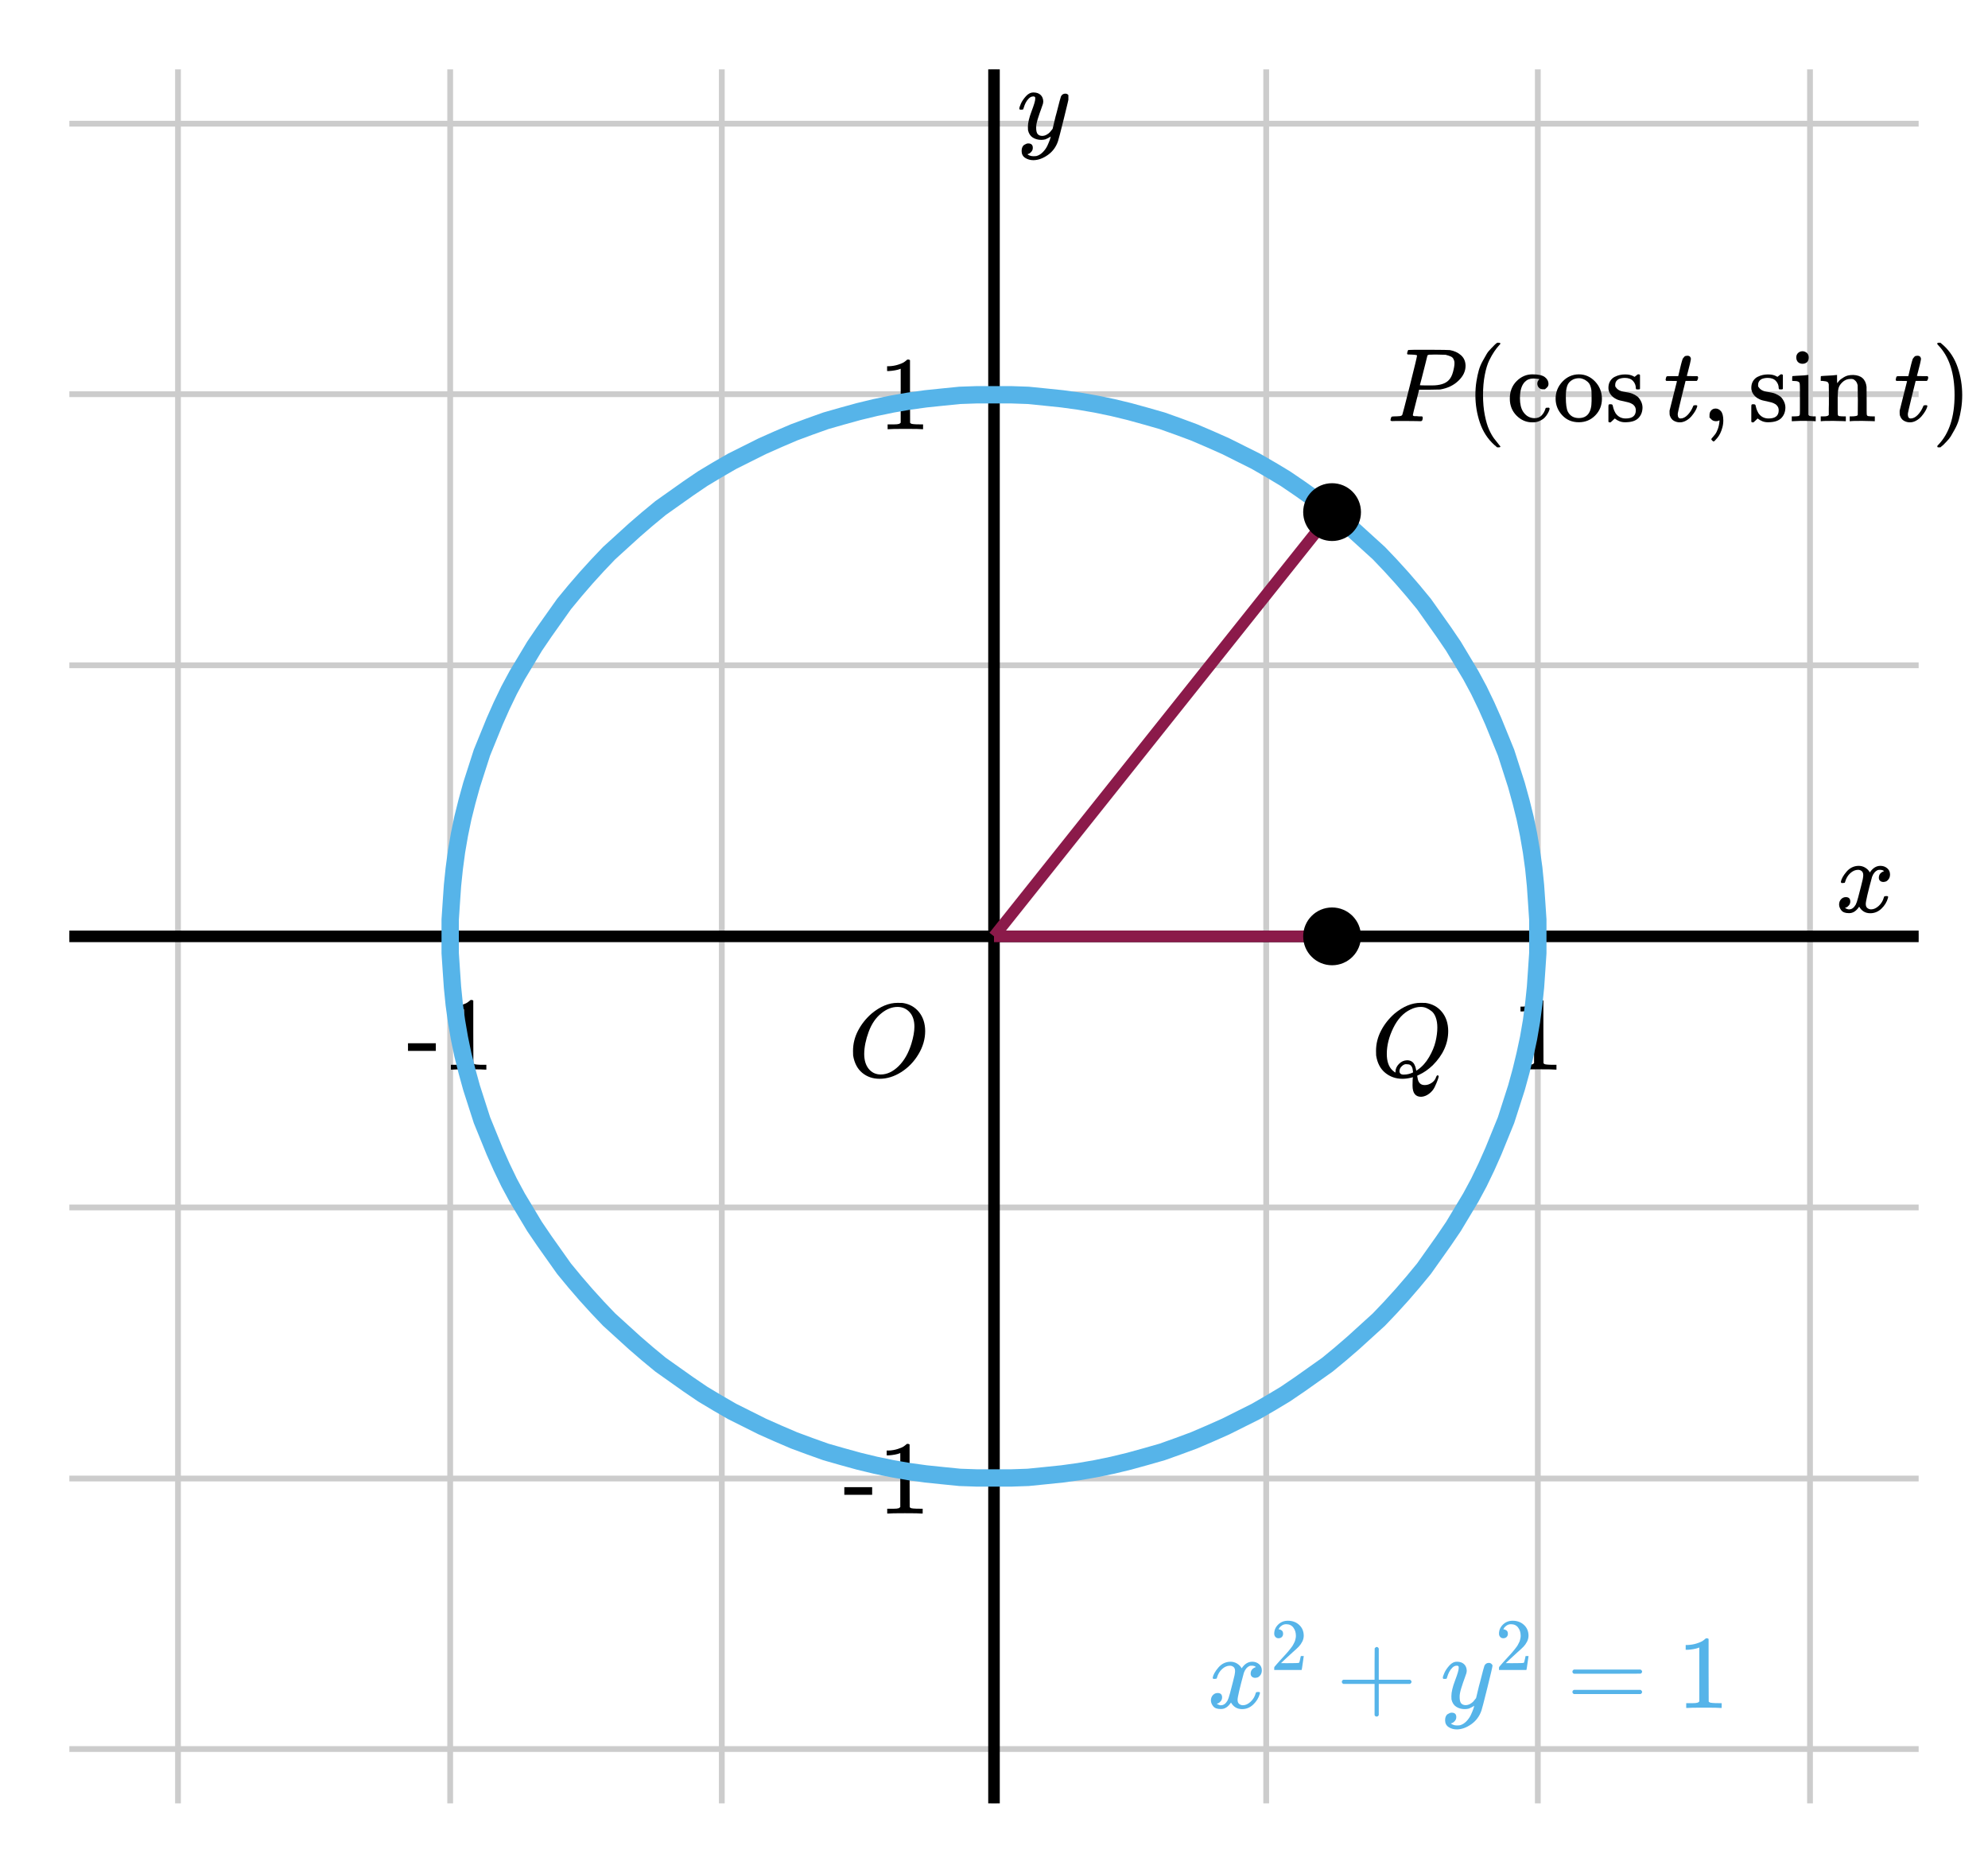
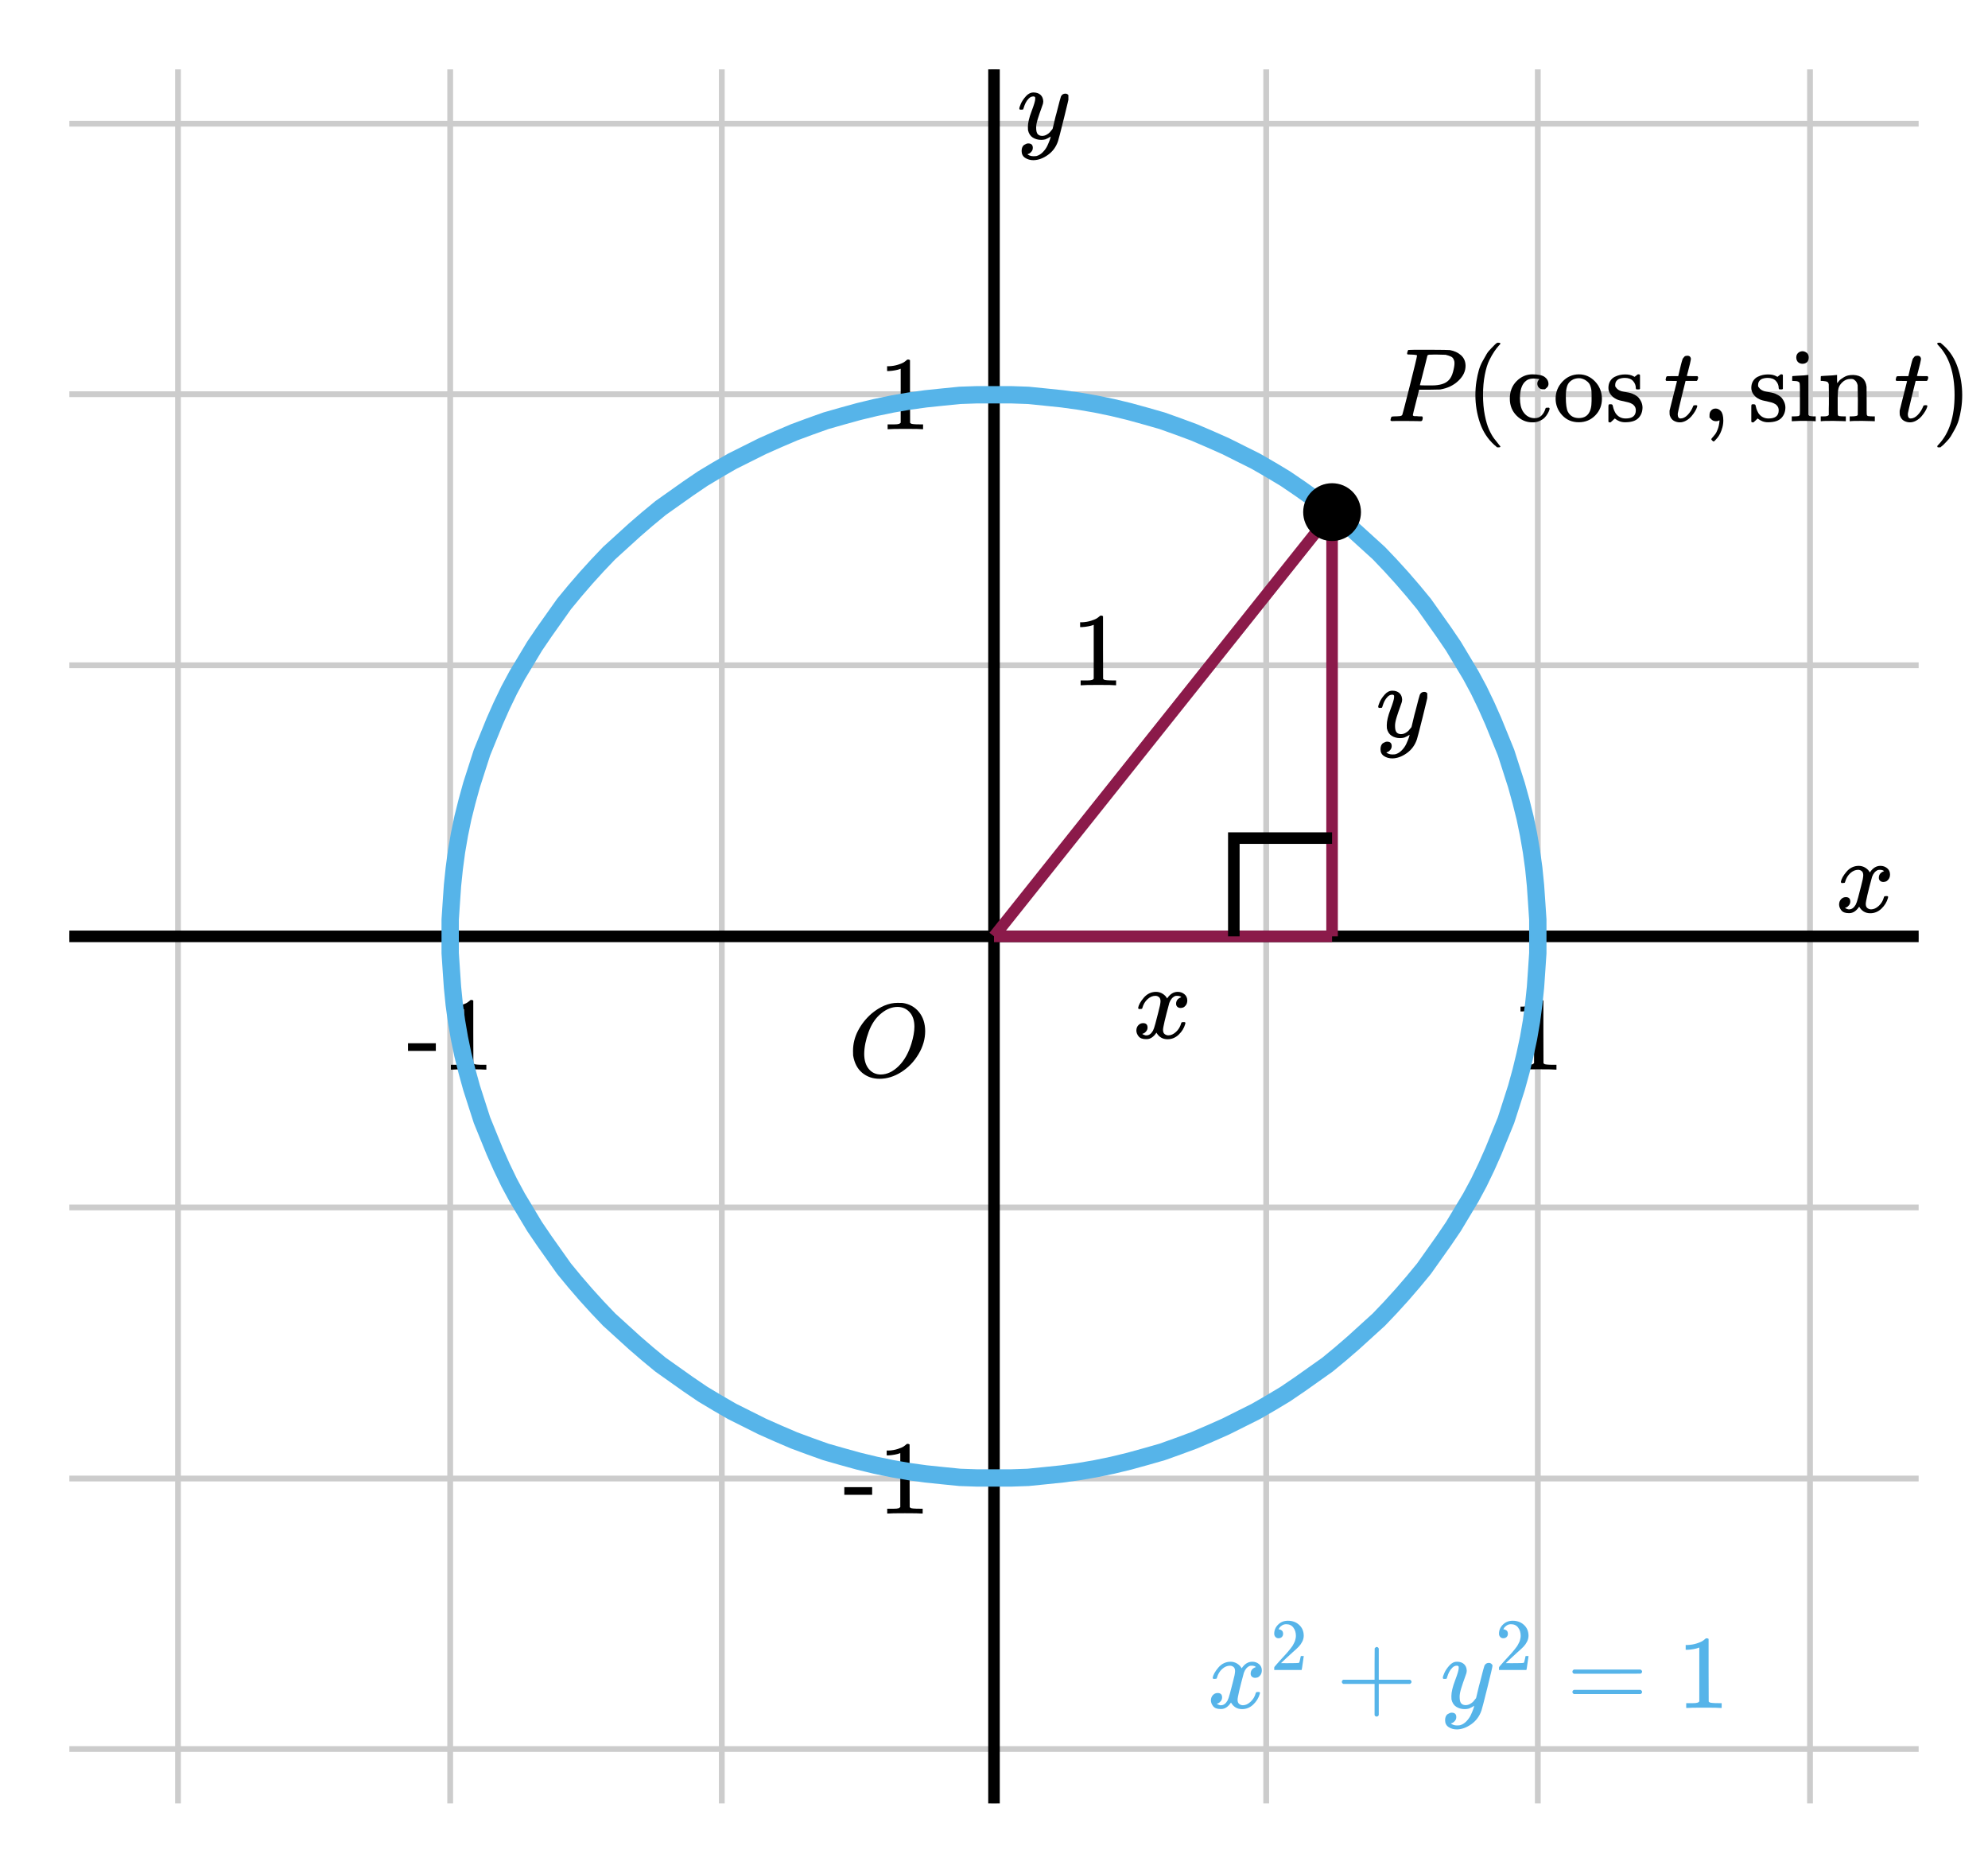
<svg xmlns="http://www.w3.org/2000/svg" xmlns:xlink="http://www.w3.org/1999/xlink" id="prefigure-hyp-circle-figure" width="344" height="324" viewBox="0 0 344 324">
  <defs>
    <clipPath id="prefigure-hyp-circle-__clipPath-0">
      <rect x="12.0" y="12.0" width="320.0" height="300.0" />
    </clipPath>
    <clipPath id="prefigure-hyp-circle-__clipPath-1">
      <rect x="12.0" y="12.0" width="320.0" height="300.0" />
    </clipPath>
  </defs>
  <g id="prefigure-hyp-circle-grid-axes">
    <g id="prefigure-hyp-circle-grid" stroke="#ccc" stroke-width="1">
      <line x1="30.8" y1="312.0" x2="30.8" y2="12.0" />
      <line x1="77.9" y1="312.0" x2="77.9" y2="12.0" />
      <line x1="124.9" y1="312.0" x2="124.9" y2="12.0" />
      <line x1="172.0" y1="312.0" x2="172.0" y2="12.0" />
      <line x1="219.1" y1="312.0" x2="219.1" y2="12.0" />
      <line x1="266.1" y1="312.0" x2="266.1" y2="12.0" />
      <line x1="313.2" y1="312.0" x2="313.2" y2="12.0" />
      <line x1="12.0" y1="302.6" x2="332.0" y2="302.6" />
      <line x1="12.0" y1="255.8" x2="332.0" y2="255.8" />
      <line x1="12.0" y1="208.9" x2="332.0" y2="208.9" />
      <line x1="12.0" y1="162.0" x2="332.0" y2="162.0" />
      <line x1="12.0" y1="115.1" x2="332.0" y2="115.1" />
      <line x1="12.0" y1="68.2" x2="332.0" y2="68.2" />
      <line x1="12.0" y1="21.4" x2="332.0" y2="21.4" />
    </g>
    <g id="prefigure-hyp-circle-axes" stroke="black" stroke-width="2">
      <line id="prefigure-hyp-circle-__line-14" x1="12.0" y1="162.0" x2="332.0" y2="162.0" stroke="black" stroke-width="2" />
      <g>
        <line id="prefigure-hyp-circle-__line-15" x1="77.9" y1="165.0" x2="77.9" y2="159.0" />
        <line id="prefigure-hyp-circle-__line-16" x1="266.1" y1="165.0" x2="266.1" y2="159.0" />
      </g>
      <line id="prefigure-hyp-circle-__line-17" x1="172.0" y1="312.0" x2="172.0" y2="12.0" stroke="black" stroke-width="2" />
      <g>
        <line id="prefigure-hyp-circle-__line-18" x1="169.0" y1="255.8" x2="175.0" y2="255.8" />
        <line id="prefigure-hyp-circle-__line-19" x1="169.0" y1="68.2" x2="175.0" y2="68.2" />
      </g>
    </g>
    <g id="prefigure-hyp-circle-__label-0" transform="translate(328.0,158.0) translate(-10.4,-8.2)">
      <g id="prefigure-hyp-circle-__g-0">
        <svg style="vertical-align: -0.200px" width="10.352px" height="8.200px" role="img" focusable="false" viewBox="0 -442 572 453" x="0.0" y="0.0">
          <defs>
            <path id="prefigure-hyp-circle-MJX-2-TEX-I-1D465" d="M52 289Q59 331 106 386T222 442Q257 442 286 424T329 379Q371 442 430 442Q467 442 494 420T522 361Q522 332 508 314T481 292T458 288Q439 288 427 299T415 328Q415 374 465 391Q454 404 425 404Q412 404 406 402Q368 386 350 336Q290 115 290 78Q290 50 306 38T341 26Q378 26 414 59T463 140Q466 150 469 151T485 153H489Q504 153 504 145Q504 144 502 134Q486 77 440 33T333 -11Q263 -11 227 52Q186 -10 133 -10H127Q78 -10 57 16T35 71Q35 103 54 123T99 143Q142 143 142 101Q142 81 130 66T107 46T94 41L91 40Q91 39 97 36T113 29T132 26Q168 26 194 71Q203 87 217 139T245 247T261 313Q266 340 266 352Q266 380 251 392T217 404Q177 404 142 372T93 290Q91 281 88 280T72 278H58Q52 284 52 289Z" />
          </defs>
          <g stroke="currentColor" fill="currentColor" stroke-width="0" transform="scale(1,-1)">
            <g data-mml-node="math">
              <g data-mml-node="mi" data-semantic-type="identifier" data-semantic-role="latinletter" data-semantic-font="italic" data-semantic-annotation="clearspeak:simple" data-semantic-id="0" data-semantic-speech="x">
                <use data-c="1D465" xlink:href="#prefigure-hyp-circle-MJX-2-TEX-I-1D465" />
              </g>
            </g>
          </g>
        </svg>
      </g>
    </g>
    <g id="prefigure-hyp-circle-__label-1" transform="translate(176.0,16.0) translate(0.0,-0.0)">
      <g id="prefigure-hyp-circle-__g-1">
        <svg style="vertical-align: -3.712px" width="8.872px" height="11.712px" role="img" focusable="false" viewBox="0 -442 490 647" x="0.0" y="0.0">
          <defs>
            <path id="prefigure-hyp-circle-MJX-3-TEX-I-1D466" d="M21 287Q21 301 36 335T84 406T158 442Q199 442 224 419T250 355Q248 336 247 334Q247 331 231 288T198 191T182 105Q182 62 196 45T238 27Q261 27 281 38T312 61T339 94Q339 95 344 114T358 173T377 247Q415 397 419 404Q432 431 462 431Q475 431 483 424T494 412T496 403Q496 390 447 193T391 -23Q363 -106 294 -155T156 -205Q111 -205 77 -183T43 -117Q43 -95 50 -80T69 -58T89 -48T106 -45Q150 -45 150 -87Q150 -107 138 -122T115 -142T102 -147L99 -148Q101 -153 118 -160T152 -167H160Q177 -167 186 -165Q219 -156 247 -127T290 -65T313 -9T321 21L315 17Q309 13 296 6T270 -6Q250 -11 231 -11Q185 -11 150 11T104 82Q103 89 103 113Q103 170 138 262T173 379Q173 380 173 381Q173 390 173 393T169 400T158 404H154Q131 404 112 385T82 344T65 302T57 280Q55 278 41 278H27Q21 284 21 287Z" />
          </defs>
          <g stroke="currentColor" fill="currentColor" stroke-width="0" transform="scale(1,-1)">
            <g data-mml-node="math">
              <g data-mml-node="mi" data-semantic-type="identifier" data-semantic-role="latinletter" data-semantic-font="italic" data-semantic-annotation="clearspeak:simple" data-semantic-id="0" data-semantic-speech="y">
                <use data-c="1D466" xlink:href="#prefigure-hyp-circle-MJX-3-TEX-I-1D466" />
              </g>
            </g>
          </g>
        </svg>
      </g>
    </g>
    <g id="prefigure-hyp-circle-__label-2" transform="translate(77.9,173.0) translate(-7.5,-0.0)">
      <g id="prefigure-hyp-circle-__g-2">
        <svg style="vertical-align: 0.000px" width="15.080px" height="12.056px" role="img" focusable="false" viewBox="0 -666 833 666" x="0.0" y="0.0">
          <defs>
            <path id="prefigure-hyp-circle-MJX-4-TEX-N-2D" d="M11 179V252H277V179H11Z" />
            <path id="prefigure-hyp-circle-MJX-4-TEX-N-31" d="M213 578L200 573Q186 568 160 563T102 556H83V602H102Q149 604 189 617T245 641T273 663Q275 666 285 666Q294 666 302 660V361L303 61Q310 54 315 52T339 48T401 46H427V0H416Q395 3 257 3Q121 3 100 0H88V46H114Q136 46 152 46T177 47T193 50T201 52T207 57T213 61V578Z" />
          </defs>
          <g stroke="currentColor" fill="currentColor" stroke-width="0" transform="scale(1,-1)">
            <g data-mml-node="math">
              <g data-mml-node="mtext" data-semantic-type="text" data-semantic-role="unknown" data-semantic-font="normal" data-semantic-annotation="clearspeak:unit" data-semantic-id="0" data-semantic-speech="hyphen 1">
                <use data-c="2D" xlink:href="#prefigure-hyp-circle-MJX-4-TEX-N-2D" />
                <use data-c="31" xlink:href="#prefigure-hyp-circle-MJX-4-TEX-N-31" transform="translate(333,0)" />
              </g>
            </g>
          </g>
        </svg>
      </g>
    </g>
    <g id="prefigure-hyp-circle-__label-3" transform="translate(266.1,173.0) translate(-4.5,-0.0)">
      <g id="prefigure-hyp-circle-__g-3">
        <svg style="vertical-align: 0.000px" width="9.048px" height="12.056px" role="img" focusable="false" viewBox="0 -666 500 666" x="0.0" y="0.0">
          <defs>
            <path id="prefigure-hyp-circle-MJX-5-TEX-N-31" d="M213 578L200 573Q186 568 160 563T102 556H83V602H102Q149 604 189 617T245 641T273 663Q275 666 285 666Q294 666 302 660V361L303 61Q310 54 315 52T339 48T401 46H427V0H416Q395 3 257 3Q121 3 100 0H88V46H114Q136 46 152 46T177 47T193 50T201 52T207 57T213 61V578Z" />
          </defs>
          <g stroke="currentColor" fill="currentColor" stroke-width="0" transform="scale(1,-1)">
            <g data-mml-node="math">
              <g data-mml-node="mtext" data-semantic-type="text" data-semantic-role="integer" data-semantic-font="normal" data-semantic-annotation="clearspeak:unit" data-semantic-id="0" data-semantic-speech="1">
                <use data-c="31" xlink:href="#prefigure-hyp-circle-MJX-5-TEX-N-31" />
              </g>
            </g>
          </g>
        </svg>
      </g>
    </g>
    <g id="prefigure-hyp-circle-__label-4" transform="translate(161.0,255.8) translate(-15.1,-6.0)">
      <g id="prefigure-hyp-circle-__g-4">
        <svg style="vertical-align: 0.000px" width="15.080px" height="12.056px" role="img" focusable="false" viewBox="0 -666 833 666" x="0.0" y="0.0">
          <defs>
            <path id="prefigure-hyp-circle-MJX-6-TEX-N-2D" d="M11 179V252H277V179H11Z" />
            <path id="prefigure-hyp-circle-MJX-6-TEX-N-31" d="M213 578L200 573Q186 568 160 563T102 556H83V602H102Q149 604 189 617T245 641T273 663Q275 666 285 666Q294 666 302 660V361L303 61Q310 54 315 52T339 48T401 46H427V0H416Q395 3 257 3Q121 3 100 0H88V46H114Q136 46 152 46T177 47T193 50T201 52T207 57T213 61V578Z" />
          </defs>
          <g stroke="currentColor" fill="currentColor" stroke-width="0" transform="scale(1,-1)">
            <g data-mml-node="math">
              <g data-mml-node="mtext" data-semantic-type="text" data-semantic-role="unknown" data-semantic-font="normal" data-semantic-annotation="clearspeak:unit" data-semantic-id="0" data-semantic-speech="hyphen 1">
                <use data-c="2D" xlink:href="#prefigure-hyp-circle-MJX-6-TEX-N-2D" />
                <use data-c="31" xlink:href="#prefigure-hyp-circle-MJX-6-TEX-N-31" transform="translate(333,0)" />
              </g>
            </g>
          </g>
        </svg>
      </g>
    </g>
    <g id="prefigure-hyp-circle-__label-5" transform="translate(161.0,68.2) translate(-9.0,-6.0)">
      <g id="prefigure-hyp-circle-__g-5">
        <svg style="vertical-align: 0.000px" width="9.048px" height="12.056px" role="img" focusable="false" viewBox="0 -666 500 666" x="0.0" y="0.0">
          <defs>
            <path id="prefigure-hyp-circle-MJX-7-TEX-N-31" d="M213 578L200 573Q186 568 160 563T102 556H83V602H102Q149 604 189 617T245 641T273 663Q275 666 285 666Q294 666 302 660V361L303 61Q310 54 315 52T339 48T401 46H427V0H416Q395 3 257 3Q121 3 100 0H88V46H114Q136 46 152 46T177 47T193 50T201 52T207 57T213 61V578Z" />
          </defs>
          <g stroke="currentColor" fill="currentColor" stroke-width="0" transform="scale(1,-1)">
            <g data-mml-node="math">
              <g data-mml-node="mtext" data-semantic-type="text" data-semantic-role="integer" data-semantic-font="normal" data-semantic-annotation="clearspeak:unit" data-semantic-id="0" data-semantic-speech="1">
                <use data-c="31" xlink:href="#prefigure-hyp-circle-MJX-7-TEX-N-31" />
              </g>
            </g>
          </g>
        </svg>
      </g>
    </g>
  </g>
  <path id="prefigure-hyp-circle-hc-circle" d="M 266.1 162.0 L 266.1 159.1 L 265.9 156.1 L 265.7 153.2 L 265.4 150.2 L 265.0 147.3 L 264.5 144.4 L 263.9 141.5 L 263.2 138.7 L 262.4 135.8 L 261.5 133.0 L 260.6 130.2 L 259.5 127.5 L 258.4 124.8 L 257.2 122.1 L 255.9 119.4 L 254.5 116.8 L 253.0 114.3 L 251.5 111.8 L 249.8 109.3 L 248.1 106.9 L 246.4 104.5 L 244.5 102.2 L 242.6 100.0 L 240.6 97.8 L 238.6 95.7 L 236.4 93.7 L 234.2 91.7 L 232.0 89.8 L 229.7 87.9 L 227.3 86.2 L 224.9 84.5 L 222.4 82.8 L 219.9 81.3 L 217.3 79.8 L 214.7 78.5 L 212.1 77.2 L 209.4 76.0 L 206.6 74.8 L 203.9 73.8 L 201.1 72.8 L 198.3 72.0 L 195.4 71.2 L 192.5 70.5 L 189.6 69.9 L 186.7 69.4 L 183.8 69.0 L 180.9 68.7 L 177.9 68.4 L 175.0 68.3 L 172.0 68.3 L 169.0 68.3 L 166.1 68.4 L 163.1 68.7 L 160.2 69.0 L 157.3 69.4 L 154.4 69.9 L 151.5 70.5 L 148.6 71.2 L 145.7 72.0 L 142.9 72.8 L 140.1 73.8 L 137.4 74.8 L 134.6 76.0 L 131.9 77.2 L 129.3 78.5 L 126.7 79.8 L 124.1 81.3 L 121.6 82.8 L 119.1 84.5 L 116.7 86.2 L 114.3 87.9 L 112.0 89.8 L 109.8 91.7 L 107.6 93.7 L 105.4 95.7 L 103.4 97.8 L 101.4 100.0 L 99.5 102.2 L 97.6 104.5 L 95.9 106.9 L 94.2 109.3 L 92.5 111.8 L 91.0 114.3 L 89.5 116.8 L 88.1 119.4 L 86.8 122.1 L 85.6 124.8 L 84.5 127.5 L 83.4 130.2 L 82.5 133.0 L 81.6 135.8 L 80.8 138.7 L 80.1 141.5 L 79.5 144.4 L 79.0 147.3 L 78.6 150.3 L 78.3 153.2 L 78.1 156.1 L 77.9 159.1 L 77.9 162.0 L 77.9 164.9 L 78.1 167.9 L 78.3 170.8 L 78.6 173.8 L 79.0 176.7 L 79.5 179.6 L 80.1 182.5 L 80.8 185.3 L 81.6 188.2 L 82.5 191.0 L 83.4 193.8 L 84.5 196.5 L 85.6 199.2 L 86.8 201.9 L 88.1 204.6 L 89.5 207.2 L 91.0 209.7 L 92.5 212.2 L 94.2 214.7 L 95.9 217.1 L 97.6 219.5 L 99.5 221.8 L 101.4 224.0 L 103.4 226.2 L 105.4 228.3 L 107.6 230.3 L 109.8 232.3 L 112.0 234.2 L 114.3 236.1 L 116.7 237.8 L 119.1 239.5 L 121.6 241.2 L 124.1 242.7 L 126.7 244.2 L 129.3 245.5 L 131.9 246.8 L 134.6 248.0 L 137.4 249.2 L 140.1 250.2 L 142.9 251.2 L 145.7 252.0 L 148.6 252.8 L 151.5 253.5 L 154.4 254.1 L 157.3 254.6 L 160.2 255.0 L 163.1 255.3 L 166.1 255.6 L 169.0 255.7 L 172.0 255.7 L 175.0 255.7 L 177.9 255.6 L 180.9 255.3 L 183.8 255.0 L 186.7 254.6 L 189.6 254.1 L 192.5 253.5 L 195.4 252.8 L 198.3 252.0 L 201.1 251.2 L 203.9 250.2 L 206.6 249.2 L 209.4 248.0 L 212.1 246.8 L 214.7 245.5 L 217.3 244.2 L 219.9 242.7 L 222.4 241.2 L 224.9 239.5 L 227.3 237.8 L 229.7 236.1 L 232.0 234.2 L 234.2 232.3 L 236.4 230.3 L 238.6 228.3 L 240.6 226.2 L 242.6 224.0 L 244.5 221.8 L 246.4 219.5 L 248.1 217.1 L 249.8 214.7 L 251.5 212.2 L 253.0 209.7 L 254.5 207.2 L 255.9 204.6 L 257.2 201.9 L 258.4 199.2 L 259.5 196.5 L 260.6 193.8 L 261.5 191.0 L 262.4 188.2 L 263.2 185.3 L 263.9 182.4 L 264.5 179.6 L 265.0 176.7 L 265.4 173.7 L 265.7 170.8 L 265.9 167.9 L 266.1 164.9 L 266.1 162.0" stroke="#56B4E9" stroke-width="3" fill="none" clip-path="url(#prefigure-hyp-circle-__clipPath-1)" />
  <line id="prefigure-hyp-circle-hc-op" x1="172.0" y1="162.0" x2="230.5" y2="88.6" stroke="#8B1A4A" stroke-width="2" fill="none" />
  <line id="prefigure-hyp-circle-hc-oq" x1="172.0" y1="162.0" x2="230.5" y2="162.0" stroke="#8B1A4A" stroke-width="2" fill="none" />
+   <line id="prefigure-hyp-circle-hc-qp" x1="230.5" y1="162.0" x2="230.5" y2="88.6" stroke="#8B1A4A" stroke-width="2" fill="none" />
+   <path id="prefigure-hyp-circle-hc-right-angle" stroke="black" stroke-width="2" fill="none" d="M 230.5 145.0 L 213.5 145.0 L 213.5 162.0" />
  <circle id="prefigure-hyp-circle-hc-P" cx="230.5" cy="88.6" r="4" stroke="black" stroke-width="2" fill="black" />
-   <circle id="prefigure-hyp-circle-hc-Q" cx="230.5" cy="162.0" r="4" stroke="black" stroke-width="2" fill="black" />
  <g id="prefigure-hyp-circle-hc-P-lab" transform="translate(240.0,77.4) translate(0.0,-18.1)">
    <g id="prefigure-hyp-circle-__g-6">
      <svg style="vertical-align: -4.528px" width="101.264px" height="18.096px" role="img" focusable="false" viewBox="0 -750 5595 1000" x="0.0" y="0.0">
        <defs>
          <path id="prefigure-hyp-circle-MJX-8-TEX-I-1D443" d="M287 628Q287 635 230 637Q206 637 199 638T192 648Q192 649 194 659Q200 679 203 681T397 683Q587 682 600 680Q664 669 707 631T751 530Q751 453 685 389Q616 321 507 303Q500 302 402 301H307L277 182Q247 66 247 59Q247 55 248 54T255 50T272 48T305 46H336Q342 37 342 35Q342 19 335 5Q330 0 319 0Q316 0 282 1T182 2Q120 2 87 2T51 1Q33 1 33 11Q33 13 36 25Q40 41 44 43T67 46Q94 46 127 49Q141 52 146 61Q149 65 218 339T287 628ZM645 554Q645 567 643 575T634 597T609 619T560 635Q553 636 480 637Q463 637 445 637T416 636T404 636Q391 635 386 627Q384 621 367 550T332 412T314 344Q314 342 395 342H407H430Q542 342 590 392Q617 419 631 471T645 554Z" />
          <path id="prefigure-hyp-circle-MJX-8-TEX-N-2061" d="" />
          <path id="prefigure-hyp-circle-MJX-8-TEX-N-28" d="M94 250Q94 319 104 381T127 488T164 576T202 643T244 695T277 729T302 750H315H319Q333 750 333 741Q333 738 316 720T275 667T226 581T184 443T167 250T184 58T225 -81T274 -167T316 -220T333 -241Q333 -250 318 -250H315H302L274 -226Q180 -141 137 -14T94 250Z" />
          <path id="prefigure-hyp-circle-MJX-8-TEX-N-63" d="M370 305T349 305T313 320T297 358Q297 381 312 396Q317 401 317 402T307 404Q281 408 258 408Q209 408 178 376Q131 329 131 219Q131 137 162 90Q203 29 272 29Q313 29 338 55T374 117Q376 125 379 127T395 129H409Q415 123 415 120Q415 116 411 104T395 71T366 33T318 2T249 -11Q163 -11 99 53T34 214Q34 318 99 383T250 448T370 421T404 357Q404 334 387 320Z" />
          <path id="prefigure-hyp-circle-MJX-8-TEX-N-6F" d="M28 214Q28 309 93 378T250 448Q340 448 405 380T471 215Q471 120 407 55T250 -10Q153 -10 91 57T28 214ZM250 30Q372 30 372 193V225V250Q372 272 371 288T364 326T348 362T317 390T268 410Q263 411 252 411Q222 411 195 399Q152 377 139 338T126 246V226Q126 130 145 91Q177 30 250 30Z" />
          <path id="prefigure-hyp-circle-MJX-8-TEX-N-73" d="M295 316Q295 356 268 385T190 414Q154 414 128 401Q98 382 98 349Q97 344 98 336T114 312T157 287Q175 282 201 278T245 269T277 256Q294 248 310 236T342 195T359 133Q359 71 321 31T198 -10H190Q138 -10 94 26L86 19L77 10Q71 4 65 -1L54 -11H46H42Q39 -11 33 -5V74V132Q33 153 35 157T45 162H54Q66 162 70 158T75 146T82 119T101 77Q136 26 198 26Q295 26 295 104Q295 133 277 151Q257 175 194 187T111 210Q75 227 54 256T33 318Q33 357 50 384T93 424T143 442T187 447H198Q238 447 268 432L283 424L292 431Q302 440 314 448H322H326Q329 448 335 442V310L329 304H301Q295 310 295 316Z" />
          <path id="prefigure-hyp-circle-MJX-8-TEX-I-1D461" d="M26 385Q19 392 19 395Q19 399 22 411T27 425Q29 430 36 430T87 431H140L159 511Q162 522 166 540T173 566T179 586T187 603T197 615T211 624T229 626Q247 625 254 615T261 596Q261 589 252 549T232 470L222 433Q222 431 272 431H323Q330 424 330 420Q330 398 317 385H210L174 240Q135 80 135 68Q135 26 162 26Q197 26 230 60T283 144Q285 150 288 151T303 153H307Q322 153 322 145Q322 142 319 133Q314 117 301 95T267 48T216 6T155 -11Q125 -11 98 4T59 56Q57 64 57 83V101L92 241Q127 382 128 383Q128 385 77 385H26Z" />
          <path id="prefigure-hyp-circle-MJX-8-TEX-N-2C" d="M78 35T78 60T94 103T137 121Q165 121 187 96T210 8Q210 -27 201 -60T180 -117T154 -158T130 -185T117 -194Q113 -194 104 -185T95 -172Q95 -168 106 -156T131 -126T157 -76T173 -3V9L172 8Q170 7 167 6T161 3T152 1T140 0Q113 0 96 17Z" />
          <path id="prefigure-hyp-circle-MJX-8-TEX-N-69" d="M69 609Q69 637 87 653T131 669Q154 667 171 652T188 609Q188 579 171 564T129 549Q104 549 87 564T69 609ZM247 0Q232 3 143 3Q132 3 106 3T56 1L34 0H26V46H42Q70 46 91 49Q100 53 102 60T104 102V205V293Q104 345 102 359T88 378Q74 385 41 385H30V408Q30 431 32 431L42 432Q52 433 70 434T106 436Q123 437 142 438T171 441T182 442H185V62Q190 52 197 50T232 46H255V0H247Z" />
          <path id="prefigure-hyp-circle-MJX-8-TEX-N-6E" d="M41 46H55Q94 46 102 60V68Q102 77 102 91T102 122T103 161T103 203Q103 234 103 269T102 328V351Q99 370 88 376T43 385H25V408Q25 431 27 431L37 432Q47 433 65 434T102 436Q119 437 138 438T167 441T178 442H181V402Q181 364 182 364T187 369T199 384T218 402T247 421T285 437Q305 442 336 442Q450 438 463 329Q464 322 464 190V104Q464 66 466 59T477 49Q498 46 526 46H542V0H534L510 1Q487 2 460 2T422 3Q319 3 310 0H302V46H318Q379 46 379 62Q380 64 380 200Q379 335 378 343Q372 371 358 385T334 402T308 404Q263 404 229 370Q202 343 195 315T187 232V168V108Q187 78 188 68T191 55T200 49Q221 46 249 46H265V0H257L234 1Q210 2 183 2T145 3Q42 3 33 0H25V46H41Z" />
          <path id="prefigure-hyp-circle-MJX-8-TEX-N-29" d="M60 749L64 750Q69 750 74 750H86L114 726Q208 641 251 514T294 250Q294 182 284 119T261 12T224 -76T186 -143T145 -194T113 -227T90 -246Q87 -249 86 -250H74Q66 -250 63 -250T58 -247T55 -238Q56 -237 66 -225Q221 -64 221 250T66 725Q56 737 55 738Q55 746 60 749Z" />
        </defs>
        <g stroke="currentColor" fill="currentColor" stroke-width="0" transform="scale(1,-1)">
          <g data-mml-node="math" data-semantic-type="appl" data-semantic-role="simple function" data-semantic-id="17" data-semantic-children="0,15" data-semantic-content="16,0" data-semantic-speech="upper P left parenthesis cosine t comma sine t right parenthesis">
            <g data-mml-node="mi" data-semantic-type="identifier" data-semantic-role="simple function" data-semantic-font="italic" data-semantic-annotation="clearspeak:simple" data-semantic-id="0" data-semantic-parent="17" data-semantic-operator="appl" data-semantic-speech="upper P">
              <use data-c="1D443" xlink:href="#prefigure-hyp-circle-MJX-8-TEX-I-1D443" />
            </g>
            <g data-mml-node="mo" data-semantic-type="punctuation" data-semantic-role="application" data-semantic-id="16" data-semantic-parent="17" data-semantic-added="true" data-semantic-operator="appl" data-semantic-speech="of" transform="translate(751,0)">
              <use data-c="2061" xlink:href="#prefigure-hyp-circle-MJX-8-TEX-N-2061" />
            </g>
            <g data-mml-node="mrow" data-semantic-type="fenced" data-semantic-role="leftright" data-semantic-id="15" data-semantic-children="14" data-semantic-content="1,9" data-semantic-parent="17" data-semantic-speech="left parenthesis cosine t comma sine t right parenthesis" transform="translate(751,0)">
              <g data-mml-node="mo" data-semantic-type="fence" data-semantic-role="open" data-semantic-id="1" data-semantic-parent="15" data-semantic-operator="fenced" data-semantic-speech="left parenthesis">
                <use data-c="28" xlink:href="#prefigure-hyp-circle-MJX-8-TEX-N-28" />
              </g>
              <g data-mml-node="mrow" data-semantic-type="punctuated" data-semantic-role="sequence" data-semantic-id="14" data-semantic-children="11,5,13" data-semantic-content="5" data-semantic-parent="15" data-semantic-speech="cosine t comma sine t" transform="translate(389,0)">
                <g data-mml-node="mrow" data-semantic-type="appl" data-semantic-role="prefix function" data-semantic-annotation="clearspeak:simple" data-semantic-id="11" data-semantic-children="2,4" data-semantic-content="10,2" data-semantic-parent="14" data-semantic-speech="cosine t">
                  <g data-mml-node="mi" data-semantic-type="function" data-semantic-role="prefix function" data-semantic-font="normal" data-semantic-id="2" data-semantic-parent="11" data-semantic-operator="appl" data-semantic-speech="cosine">
                    <use data-c="63" xlink:href="#prefigure-hyp-circle-MJX-8-TEX-N-63" />
                    <use data-c="6F" xlink:href="#prefigure-hyp-circle-MJX-8-TEX-N-6F" transform="translate(444,0)" />
                    <use data-c="73" xlink:href="#prefigure-hyp-circle-MJX-8-TEX-N-73" transform="translate(944,0)" />
                  </g>
                  <g data-mml-node="mo" data-semantic-type="punctuation" data-semantic-role="application" data-semantic-id="10" data-semantic-parent="11" data-semantic-attributes="texclass:NONE" data-semantic-operator="appl" data-semantic-speech="of" transform="translate(1338,0)">
                    <use data-c="2061" xlink:href="#prefigure-hyp-circle-MJX-8-TEX-N-2061" />
                  </g>
                  <g data-mml-node="mi" data-semantic-type="identifier" data-semantic-role="latinletter" data-semantic-font="italic" data-semantic-annotation="clearspeak:simple" data-semantic-id="4" data-semantic-parent="11" data-semantic-speech="t" transform="translate(1504.7,0)">
                    <use data-c="1D461" xlink:href="#prefigure-hyp-circle-MJX-8-TEX-I-1D461" />
                  </g>
                </g>
                <g data-mml-node="mo" data-semantic-type="punctuation" data-semantic-role="comma" data-semantic-id="5" data-semantic-parent="14" data-semantic-operator="punctuated" data-semantic-speech="comma" transform="translate(1865.7,0)">
                  <use data-c="2C" xlink:href="#prefigure-hyp-circle-MJX-8-TEX-N-2C" />
                </g>
                <g data-mml-node="mrow" data-semantic-type="appl" data-semantic-role="prefix function" data-semantic-annotation="clearspeak:simple" data-semantic-id="13" data-semantic-children="6,8" data-semantic-content="12,6" data-semantic-parent="14" data-semantic-speech="sine t" transform="translate(2310.3,0)">
                  <g data-mml-node="mi" data-semantic-type="function" data-semantic-role="prefix function" data-semantic-font="normal" data-semantic-id="6" data-semantic-parent="13" data-semantic-operator="appl" data-semantic-speech="sine">
                    <use data-c="73" xlink:href="#prefigure-hyp-circle-MJX-8-TEX-N-73" />
                    <use data-c="69" xlink:href="#prefigure-hyp-circle-MJX-8-TEX-N-69" transform="translate(394,0)" />
                    <use data-c="6E" xlink:href="#prefigure-hyp-circle-MJX-8-TEX-N-6E" transform="translate(672,0)" />
                  </g>
                  <g data-mml-node="mo" data-semantic-type="punctuation" data-semantic-role="application" data-semantic-id="12" data-semantic-parent="13" data-semantic-attributes="texclass:NONE" data-semantic-operator="appl" data-semantic-speech="of" transform="translate(1228,0)">
                    <use data-c="2061" xlink:href="#prefigure-hyp-circle-MJX-8-TEX-N-2061" />
                  </g>
                  <g data-mml-node="mi" data-semantic-type="identifier" data-semantic-role="latinletter" data-semantic-font="italic" data-semantic-annotation="clearspeak:simple" data-semantic-id="8" data-semantic-parent="13" data-semantic-speech="t" transform="translate(1394.7,0)">
                    <use data-c="1D461" xlink:href="#prefigure-hyp-circle-MJX-8-TEX-I-1D461" />
                  </g>
                </g>
              </g>
              <g data-mml-node="mo" data-semantic-type="fence" data-semantic-role="close" data-semantic-id="9" data-semantic-parent="15" data-semantic-operator="fenced" data-semantic-speech="right parenthesis" transform="translate(4455,0)">
                <use data-c="29" xlink:href="#prefigure-hyp-circle-MJX-8-TEX-N-29" />
              </g>
            </g>
          </g>
        </g>
      </svg>
    </g>
  </g>
-   <g id="prefigure-hyp-circle-hc-Q-lab" transform="translate(237.2,173.5) translate(0.0,-0.0)">
+   <g id="prefigure-hyp-circle-hc-x-lab" transform="translate(201.2,171.6) translate(-5.2,-0.0)">
    <g id="prefigure-hyp-circle-__g-7">
-       <svg style="vertical-align: -3.512px" width="14.320px" height="16.256px" role="img" focusable="false" viewBox="0 -704 791 898" x="0.0" y="0.0">
-         <defs>
-           <path id="prefigure-hyp-circle-MJX-9-TEX-I-1D444" d="M399 -80Q399 -47 400 -30T402 -11V-7L387 -11Q341 -22 303 -22Q208 -22 138 35T51 201Q50 209 50 244Q50 346 98 438T227 601Q351 704 476 704Q514 704 524 703Q621 689 680 617T740 435Q740 255 592 107Q529 47 461 16L444 8V3Q444 2 449 -24T470 -66T516 -82Q551 -82 583 -60T625 -3Q631 11 638 11Q647 11 649 2Q649 -6 639 -34T611 -100T557 -165T481 -194Q399 -194 399 -87V-80ZM636 468Q636 523 621 564T580 625T530 655T477 665Q429 665 379 640Q277 591 215 464T153 216Q153 110 207 59Q231 38 236 38V46Q236 86 269 120T347 155Q372 155 390 144T417 114T429 82T435 55L448 64Q512 108 557 185T619 334T636 468ZM314 18Q362 18 404 39L403 49Q399 104 366 115Q354 117 347 117Q344 117 341 117T337 118Q317 118 296 98T274 52Q274 18 314 18Z" />
+       <svg style="vertical-align: -0.200px" width="10.352px" height="8.200px" role="img" focusable="false" viewBox="0 -442 572 453" x="0.0" y="0.0">
+         <defs>
+           <path id="prefigure-hyp-circle-MJX-9-TEX-I-1D465" d="M52 289Q59 331 106 386T222 442Q257 442 286 424T329 379Q371 442 430 442Q467 442 494 420T522 361Q522 332 508 314T481 292T458 288Q439 288 427 299T415 328Q415 374 465 391Q454 404 425 404Q412 404 406 402Q368 386 350 336Q290 115 290 78Q290 50 306 38T341 26Q378 26 414 59T463 140Q466 150 469 151T485 153H489Q504 153 504 145Q504 144 502 134Q486 77 440 33T333 -11Q263 -11 227 52Q186 -10 133 -10H127Q78 -10 57 16T35 71Q35 103 54 123T99 143Q142 143 142 101Q142 81 130 66T107 46T94 41L91 40Q91 39 97 36T113 29T132 26Q168 26 194 71Q203 87 217 139T245 247T261 313Q266 340 266 352Q266 380 251 392T217 404Q177 404 142 372T93 290Q91 281 88 280T72 278H58Q52 284 52 289Z" />
        </defs>
        <g stroke="currentColor" fill="currentColor" stroke-width="0" transform="scale(1,-1)">
          <g data-mml-node="math">
-             <g data-mml-node="mi" data-semantic-type="identifier" data-semantic-role="latinletter" data-semantic-font="italic" data-semantic-annotation="clearspeak:simple" data-semantic-id="0" data-semantic-speech="upper Q">
-               <use data-c="1D444" xlink:href="#prefigure-hyp-circle-MJX-9-TEX-I-1D444" />
+             <g data-mml-node="mi" data-semantic-type="identifier" data-semantic-role="latinletter" data-semantic-font="italic" data-semantic-annotation="clearspeak:simple" data-semantic-id="0" data-semantic-speech="x">
+               <use data-c="1D465" xlink:href="#prefigure-hyp-circle-MJX-9-TEX-I-1D465" />
+             </g>
+           </g>
+         </g>
+       </svg>
+     </g>
+   </g>
+   <g id="prefigure-hyp-circle-hc-y-lab" transform="translate(238.1,125.4) translate(0.0,-5.9)">
+     <g id="prefigure-hyp-circle-__g-8">
+       <svg style="vertical-align: -3.712px" width="8.872px" height="11.712px" role="img" focusable="false" viewBox="0 -442 490 647" x="0.0" y="0.0">
+         <defs>
+           <path id="prefigure-hyp-circle-MJX-10-TEX-I-1D466" d="M21 287Q21 301 36 335T84 406T158 442Q199 442 224 419T250 355Q248 336 247 334Q247 331 231 288T198 191T182 105Q182 62 196 45T238 27Q261 27 281 38T312 61T339 94Q339 95 344 114T358 173T377 247Q415 397 419 404Q432 431 462 431Q475 431 483 424T494 412T496 403Q496 390 447 193T391 -23Q363 -106 294 -155T156 -205Q111 -205 77 -183T43 -117Q43 -95 50 -80T69 -58T89 -48T106 -45Q150 -45 150 -87Q150 -107 138 -122T115 -142T102 -147L99 -148Q101 -153 118 -160T152 -167H160Q177 -167 186 -165Q219 -156 247 -127T290 -65T313 -9T321 21L315 17Q309 13 296 6T270 -6Q250 -11 231 -11Q185 -11 150 11T104 82Q103 89 103 113Q103 170 138 262T173 379Q173 380 173 381Q173 390 173 393T169 400T158 404H154Q131 404 112 385T82 344T65 302T57 280Q55 278 41 278H27Q21 284 21 287Z" />
+         </defs>
+         <g stroke="currentColor" fill="currentColor" stroke-width="0" transform="scale(1,-1)">
+           <g data-mml-node="math">
+             <g data-mml-node="mi" data-semantic-type="identifier" data-semantic-role="latinletter" data-semantic-font="italic" data-semantic-annotation="clearspeak:simple" data-semantic-id="0" data-semantic-speech="y">
+               <use data-c="1D466" xlink:href="#prefigure-hyp-circle-MJX-10-TEX-I-1D466" />
+             </g>
+           </g>
+         </g>
+       </svg>
+     </g>
+   </g>
+   <g id="prefigure-hyp-circle-hc-hyp-lab" transform="translate(194.4,118.6) translate(-9.0,-12.1)">
+     <g id="prefigure-hyp-circle-__g-9">
+       <svg style="vertical-align: 0.000px" width="9.048px" height="12.056px" role="img" focusable="false" viewBox="0 -666 500 666" x="0.0" y="0.0">
+         <defs>
+           <path id="prefigure-hyp-circle-MJX-11-TEX-N-31" d="M213 578L200 573Q186 568 160 563T102 556H83V602H102Q149 604 189 617T245 641T273 663Q275 666 285 666Q294 666 302 660V361L303 61Q310 54 315 52T339 48T401 46H427V0H416Q395 3 257 3Q121 3 100 0H88V46H114Q136 46 152 46T177 47T193 50T201 52T207 57T213 61V578Z" />
+         </defs>
+         <g stroke="currentColor" fill="currentColor" stroke-width="0" transform="scale(1,-1)">
+           <g data-mml-node="math">
+             <g data-mml-node="mn" data-semantic-type="number" data-semantic-role="integer" data-semantic-font="normal" data-semantic-annotation="clearspeak:simple" data-semantic-id="0" data-semantic-speech="1">
+               <use data-c="31" xlink:href="#prefigure-hyp-circle-MJX-11-TEX-N-31" />
            </g>
          </g>
        </g>
      </svg>
    </g>
  </g>
  <g id="prefigure-hyp-circle-hc-O-lab" transform="translate(160.5,173.5) translate(-13.8,-0.0)">
-     <g id="prefigure-hyp-circle-__g-8">
+     <g id="prefigure-hyp-circle-__g-10">
      <svg style="vertical-align: -0.400px" width="13.808px" height="13.144px" role="img" focusable="false" viewBox="0 -704 763 726" x="0.0" y="0.0">
        <defs>
-           <path id="prefigure-hyp-circle-MJX-10-TEX-I-1D442" d="M740 435Q740 320 676 213T511 42T304 -22Q207 -22 138 35T51 201Q50 209 50 244Q50 346 98 438T227 601Q351 704 476 704Q514 704 524 703Q621 689 680 617T740 435ZM637 476Q637 565 591 615T476 665Q396 665 322 605Q242 542 200 428T157 216Q157 126 200 73T314 19Q404 19 485 98T608 313Q637 408 637 476Z" />
+           <path id="prefigure-hyp-circle-MJX-12-TEX-I-1D442" d="M740 435Q740 320 676 213T511 42T304 -22Q207 -22 138 35T51 201Q50 209 50 244Q50 346 98 438T227 601Q351 704 476 704Q514 704 524 703Q621 689 680 617T740 435ZM637 476Q637 565 591 615T476 665Q396 665 322 605Q242 542 200 428T157 216Q157 126 200 73T314 19Q404 19 485 98T608 313Q637 408 637 476Z" />
        </defs>
        <g stroke="currentColor" fill="currentColor" stroke-width="0" transform="scale(1,-1)">
          <g data-mml-node="math">
            <g data-mml-node="mi" data-semantic-type="identifier" data-semantic-role="latinletter" data-semantic-font="italic" data-semantic-annotation="clearspeak:simple" data-semantic-id="0" data-semantic-speech="upper O">
-               <use data-c="1D442" xlink:href="#prefigure-hyp-circle-MJX-10-TEX-I-1D442" />
+               <use data-c="1D442" xlink:href="#prefigure-hyp-circle-MJX-12-TEX-I-1D442" />
            </g>
          </g>
        </g>
      </svg>
    </g>
  </g>
  <g id="prefigure-hyp-circle-hc-eq" transform="translate(208.9,280.4) translate(0.0,-0.0)">
-     <g id="prefigure-hyp-circle-__g-9">
+     <g id="prefigure-hyp-circle-__g-11">
      <svg style="vertical-align: -3.712px; color:#56B4E9" width="90.336px" height="18.808px" role="img" focusable="false" viewBox="0 -833.9 4991.1 1038.9" x="0.0" y="0.0">
        <defs>
-           <path id="prefigure-hyp-circle-MJX-11-TEX-I-1D465" d="M52 289Q59 331 106 386T222 442Q257 442 286 424T329 379Q371 442 430 442Q467 442 494 420T522 361Q522 332 508 314T481 292T458 288Q439 288 427 299T415 328Q415 374 465 391Q454 404 425 404Q412 404 406 402Q368 386 350 336Q290 115 290 78Q290 50 306 38T341 26Q378 26 414 59T463 140Q466 150 469 151T485 153H489Q504 153 504 145Q504 144 502 134Q486 77 440 33T333 -11Q263 -11 227 52Q186 -10 133 -10H127Q78 -10 57 16T35 71Q35 103 54 123T99 143Q142 143 142 101Q142 81 130 66T107 46T94 41L91 40Q91 39 97 36T113 29T132 26Q168 26 194 71Q203 87 217 139T245 247T261 313Q266 340 266 352Q266 380 251 392T217 404Q177 404 142 372T93 290Q91 281 88 280T72 278H58Q52 284 52 289Z" />
-           <path id="prefigure-hyp-circle-MJX-11-TEX-N-32" d="M109 429Q82 429 66 447T50 491Q50 562 103 614T235 666Q326 666 387 610T449 465Q449 422 429 383T381 315T301 241Q265 210 201 149L142 93L218 92Q375 92 385 97Q392 99 409 186V189H449V186Q448 183 436 95T421 3V0H50V19V31Q50 38 56 46T86 81Q115 113 136 137Q145 147 170 174T204 211T233 244T261 278T284 308T305 340T320 369T333 401T340 431T343 464Q343 527 309 573T212 619Q179 619 154 602T119 569T109 550Q109 549 114 549Q132 549 151 535T170 489Q170 464 154 447T109 429Z" />
-           <path id="prefigure-hyp-circle-MJX-11-TEX-N-2B" d="M56 237T56 250T70 270H369V420L370 570Q380 583 389 583Q402 583 409 568V270H707Q722 262 722 250T707 230H409V-68Q401 -82 391 -82H389H387Q375 -82 369 -68V230H70Q56 237 56 250Z" />
-           <path id="prefigure-hyp-circle-MJX-11-TEX-I-1D466" d="M21 287Q21 301 36 335T84 406T158 442Q199 442 224 419T250 355Q248 336 247 334Q247 331 231 288T198 191T182 105Q182 62 196 45T238 27Q261 27 281 38T312 61T339 94Q339 95 344 114T358 173T377 247Q415 397 419 404Q432 431 462 431Q475 431 483 424T494 412T496 403Q496 390 447 193T391 -23Q363 -106 294 -155T156 -205Q111 -205 77 -183T43 -117Q43 -95 50 -80T69 -58T89 -48T106 -45Q150 -45 150 -87Q150 -107 138 -122T115 -142T102 -147L99 -148Q101 -153 118 -160T152 -167H160Q177 -167 186 -165Q219 -156 247 -127T290 -65T313 -9T321 21L315 17Q309 13 296 6T270 -6Q250 -11 231 -11Q185 -11 150 11T104 82Q103 89 103 113Q103 170 138 262T173 379Q173 380 173 381Q173 390 173 393T169 400T158 404H154Q131 404 112 385T82 344T65 302T57 280Q55 278 41 278H27Q21 284 21 287Z" />
-           <path id="prefigure-hyp-circle-MJX-11-TEX-N-3D" d="M56 347Q56 360 70 367H707Q722 359 722 347Q722 336 708 328L390 327H72Q56 332 56 347ZM56 153Q56 168 72 173H708Q722 163 722 153Q722 140 707 133H70Q56 140 56 153Z" />
-           <path id="prefigure-hyp-circle-MJX-11-TEX-N-31" d="M213 578L200 573Q186 568 160 563T102 556H83V602H102Q149 604 189 617T245 641T273 663Q275 666 285 666Q294 666 302 660V361L303 61Q310 54 315 52T339 48T401 46H427V0H416Q395 3 257 3Q121 3 100 0H88V46H114Q136 46 152 46T177 47T193 50T201 52T207 57T213 61V578Z" />
+           <path id="prefigure-hyp-circle-MJX-13-TEX-I-1D465" d="M52 289Q59 331 106 386T222 442Q257 442 286 424T329 379Q371 442 430 442Q467 442 494 420T522 361Q522 332 508 314T481 292T458 288Q439 288 427 299T415 328Q415 374 465 391Q454 404 425 404Q412 404 406 402Q368 386 350 336Q290 115 290 78Q290 50 306 38T341 26Q378 26 414 59T463 140Q466 150 469 151T485 153H489Q504 153 504 145Q504 144 502 134Q486 77 440 33T333 -11Q263 -11 227 52Q186 -10 133 -10H127Q78 -10 57 16T35 71Q35 103 54 123T99 143Q142 143 142 101Q142 81 130 66T107 46T94 41L91 40Q91 39 97 36T113 29T132 26Q168 26 194 71Q203 87 217 139T245 247T261 313Q266 340 266 352Q266 380 251 392T217 404Q177 404 142 372T93 290Q91 281 88 280T72 278H58Q52 284 52 289Z" />
+           <path id="prefigure-hyp-circle-MJX-13-TEX-N-32" d="M109 429Q82 429 66 447T50 491Q50 562 103 614T235 666Q326 666 387 610T449 465Q449 422 429 383T381 315T301 241Q265 210 201 149L142 93L218 92Q375 92 385 97Q392 99 409 186V189H449V186Q448 183 436 95T421 3V0H50V19V31Q50 38 56 46T86 81Q115 113 136 137Q145 147 170 174T204 211T233 244T261 278T284 308T305 340T320 369T333 401T340 431T343 464Q343 527 309 573T212 619Q179 619 154 602T119 569T109 550Q109 549 114 549Q132 549 151 535T170 489Q170 464 154 447T109 429Z" />
+           <path id="prefigure-hyp-circle-MJX-13-TEX-N-2B" d="M56 237T56 250T70 270H369V420L370 570Q380 583 389 583Q402 583 409 568V270H707Q722 262 722 250T707 230H409V-68Q401 -82 391 -82H389H387Q375 -82 369 -68V230H70Q56 237 56 250Z" />
+           <path id="prefigure-hyp-circle-MJX-13-TEX-I-1D466" d="M21 287Q21 301 36 335T84 406T158 442Q199 442 224 419T250 355Q248 336 247 334Q247 331 231 288T198 191T182 105Q182 62 196 45T238 27Q261 27 281 38T312 61T339 94Q339 95 344 114T358 173T377 247Q415 397 419 404Q432 431 462 431Q475 431 483 424T494 412T496 403Q496 390 447 193T391 -23Q363 -106 294 -155T156 -205Q111 -205 77 -183T43 -117Q43 -95 50 -80T69 -58T89 -48T106 -45Q150 -45 150 -87Q150 -107 138 -122T115 -142T102 -147L99 -148Q101 -153 118 -160T152 -167H160Q177 -167 186 -165Q219 -156 247 -127T290 -65T313 -9T321 21L315 17Q309 13 296 6T270 -6Q250 -11 231 -11Q185 -11 150 11T104 82Q103 89 103 113Q103 170 138 262T173 379Q173 380 173 381Q173 390 173 393T169 400T158 404H154Q131 404 112 385T82 344T65 302T57 280Q55 278 41 278H27Q21 284 21 287Z" />
+           <path id="prefigure-hyp-circle-MJX-13-TEX-N-3D" d="M56 347Q56 360 70 367H707Q722 359 722 347Q722 336 708 328L390 327H72Q56 332 56 347ZM56 153Q56 168 72 173H708Q722 163 722 153Q722 140 707 133H70Q56 140 56 153Z" />
+           <path id="prefigure-hyp-circle-MJX-13-TEX-N-31" d="M213 578L200 573Q186 568 160 563T102 556H83V602H102Q149 604 189 617T245 641T273 663Q275 666 285 666Q294 666 302 660V361L303 61Q310 54 315 52T339 48T401 46H427V0H416Q395 3 257 3Q121 3 100 0H88V46H114Q136 46 152 46T177 47T193 50T201 52T207 57T213 61V578Z" />
        </defs>
        <g stroke="currentColor" fill="currentColor" stroke-width="0" transform="scale(1,-1)">
          <g data-mml-node="math" data-semantic-type="relseq" data-semantic-role="equality" data-semantic-id="10" data-semantic-children="9,8" data-semantic-content="7" data-semantic-speech="x squared plus y squared equals 1">
            <g data-mml-node="mrow" data-semantic-type="infixop" data-semantic-role="addition" data-semantic-id="9" data-semantic-children="2,6" data-semantic-content="3" data-semantic-parent="10" data-semantic-speech="x squared plus y squared">
              <g data-mml-node="msup" data-semantic-type="superscript" data-semantic-role="latinletter" data-semantic-id="2" data-semantic-children="0,1" data-semantic-parent="9" data-semantic-speech="x squared">
                <g data-mml-node="mi" data-semantic-type="identifier" data-semantic-role="latinletter" data-semantic-font="italic" data-semantic-annotation="clearspeak:simple" data-semantic-id="0" data-semantic-parent="2" data-semantic-speech="x" data-semantic-prefix="Base">
-                   <use data-c="1D465" xlink:href="#prefigure-hyp-circle-MJX-11-TEX-I-1D465" />
+                   <use data-c="1D465" xlink:href="#prefigure-hyp-circle-MJX-13-TEX-I-1D465" />
                </g>
                <g data-mml-node="mn" transform="translate(605,363) scale(0.707)" data-semantic-type="number" data-semantic-role="integer" data-semantic-font="normal" data-semantic-annotation="clearspeak:simple" data-semantic-id="1" data-semantic-parent="2" data-semantic-speech="2" data-semantic-prefix="Exponent">
-                   <use data-c="32" xlink:href="#prefigure-hyp-circle-MJX-11-TEX-N-32" />
+                   <use data-c="32" xlink:href="#prefigure-hyp-circle-MJX-13-TEX-N-32" />
                </g>
              </g>
              <g data-mml-node="mo" data-semantic-type="operator" data-semantic-role="addition" data-semantic-id="3" data-semantic-parent="9" data-semantic-operator="infixop,+" data-semantic-speech="plus" transform="translate(1230.8,0)">
-                 <use data-c="2B" xlink:href="#prefigure-hyp-circle-MJX-11-TEX-N-2B" />
+                 <use data-c="2B" xlink:href="#prefigure-hyp-circle-MJX-13-TEX-N-2B" />
              </g>
              <g data-mml-node="msup" data-semantic-type="superscript" data-semantic-role="latinletter" data-semantic-id="6" data-semantic-children="4,5" data-semantic-parent="9" data-semantic-speech="y squared" transform="translate(2231,0)">
                <g data-mml-node="mi" data-semantic-type="identifier" data-semantic-role="latinletter" data-semantic-font="italic" data-semantic-annotation="clearspeak:simple" data-semantic-id="4" data-semantic-parent="6" data-semantic-speech="y" data-semantic-prefix="Base">
-                   <use data-c="1D466" xlink:href="#prefigure-hyp-circle-MJX-11-TEX-I-1D466" />
+                   <use data-c="1D466" xlink:href="#prefigure-hyp-circle-MJX-13-TEX-I-1D466" />
                </g>
                <g data-mml-node="mn" transform="translate(523,363) scale(0.707)" data-semantic-type="number" data-semantic-role="integer" data-semantic-font="normal" data-semantic-annotation="clearspeak:simple" data-semantic-id="5" data-semantic-parent="6" data-semantic-speech="2" data-semantic-prefix="Exponent">
-                   <use data-c="32" xlink:href="#prefigure-hyp-circle-MJX-11-TEX-N-32" />
+                   <use data-c="32" xlink:href="#prefigure-hyp-circle-MJX-13-TEX-N-32" />
                </g>
              </g>
            </g>
            <g data-mml-node="mo" data-semantic-type="relation" data-semantic-role="equality" data-semantic-id="7" data-semantic-parent="10" data-semantic-operator="relseq,=" data-semantic-speech="equals" transform="translate(3435.3,0)">
-               <use data-c="3D" xlink:href="#prefigure-hyp-circle-MJX-11-TEX-N-3D" />
+               <use data-c="3D" xlink:href="#prefigure-hyp-circle-MJX-13-TEX-N-3D" />
            </g>
            <g data-mml-node="mn" data-semantic-type="number" data-semantic-role="integer" data-semantic-font="normal" data-semantic-annotation="clearspeak:simple" data-semantic-id="8" data-semantic-parent="10" data-semantic-speech="1" transform="translate(4491.1,0)">
-               <use data-c="31" xlink:href="#prefigure-hyp-circle-MJX-11-TEX-N-31" />
+               <use data-c="31" xlink:href="#prefigure-hyp-circle-MJX-13-TEX-N-31" />
            </g>
          </g>
        </g>
      </svg>
    </g>
  </g>
</svg>
